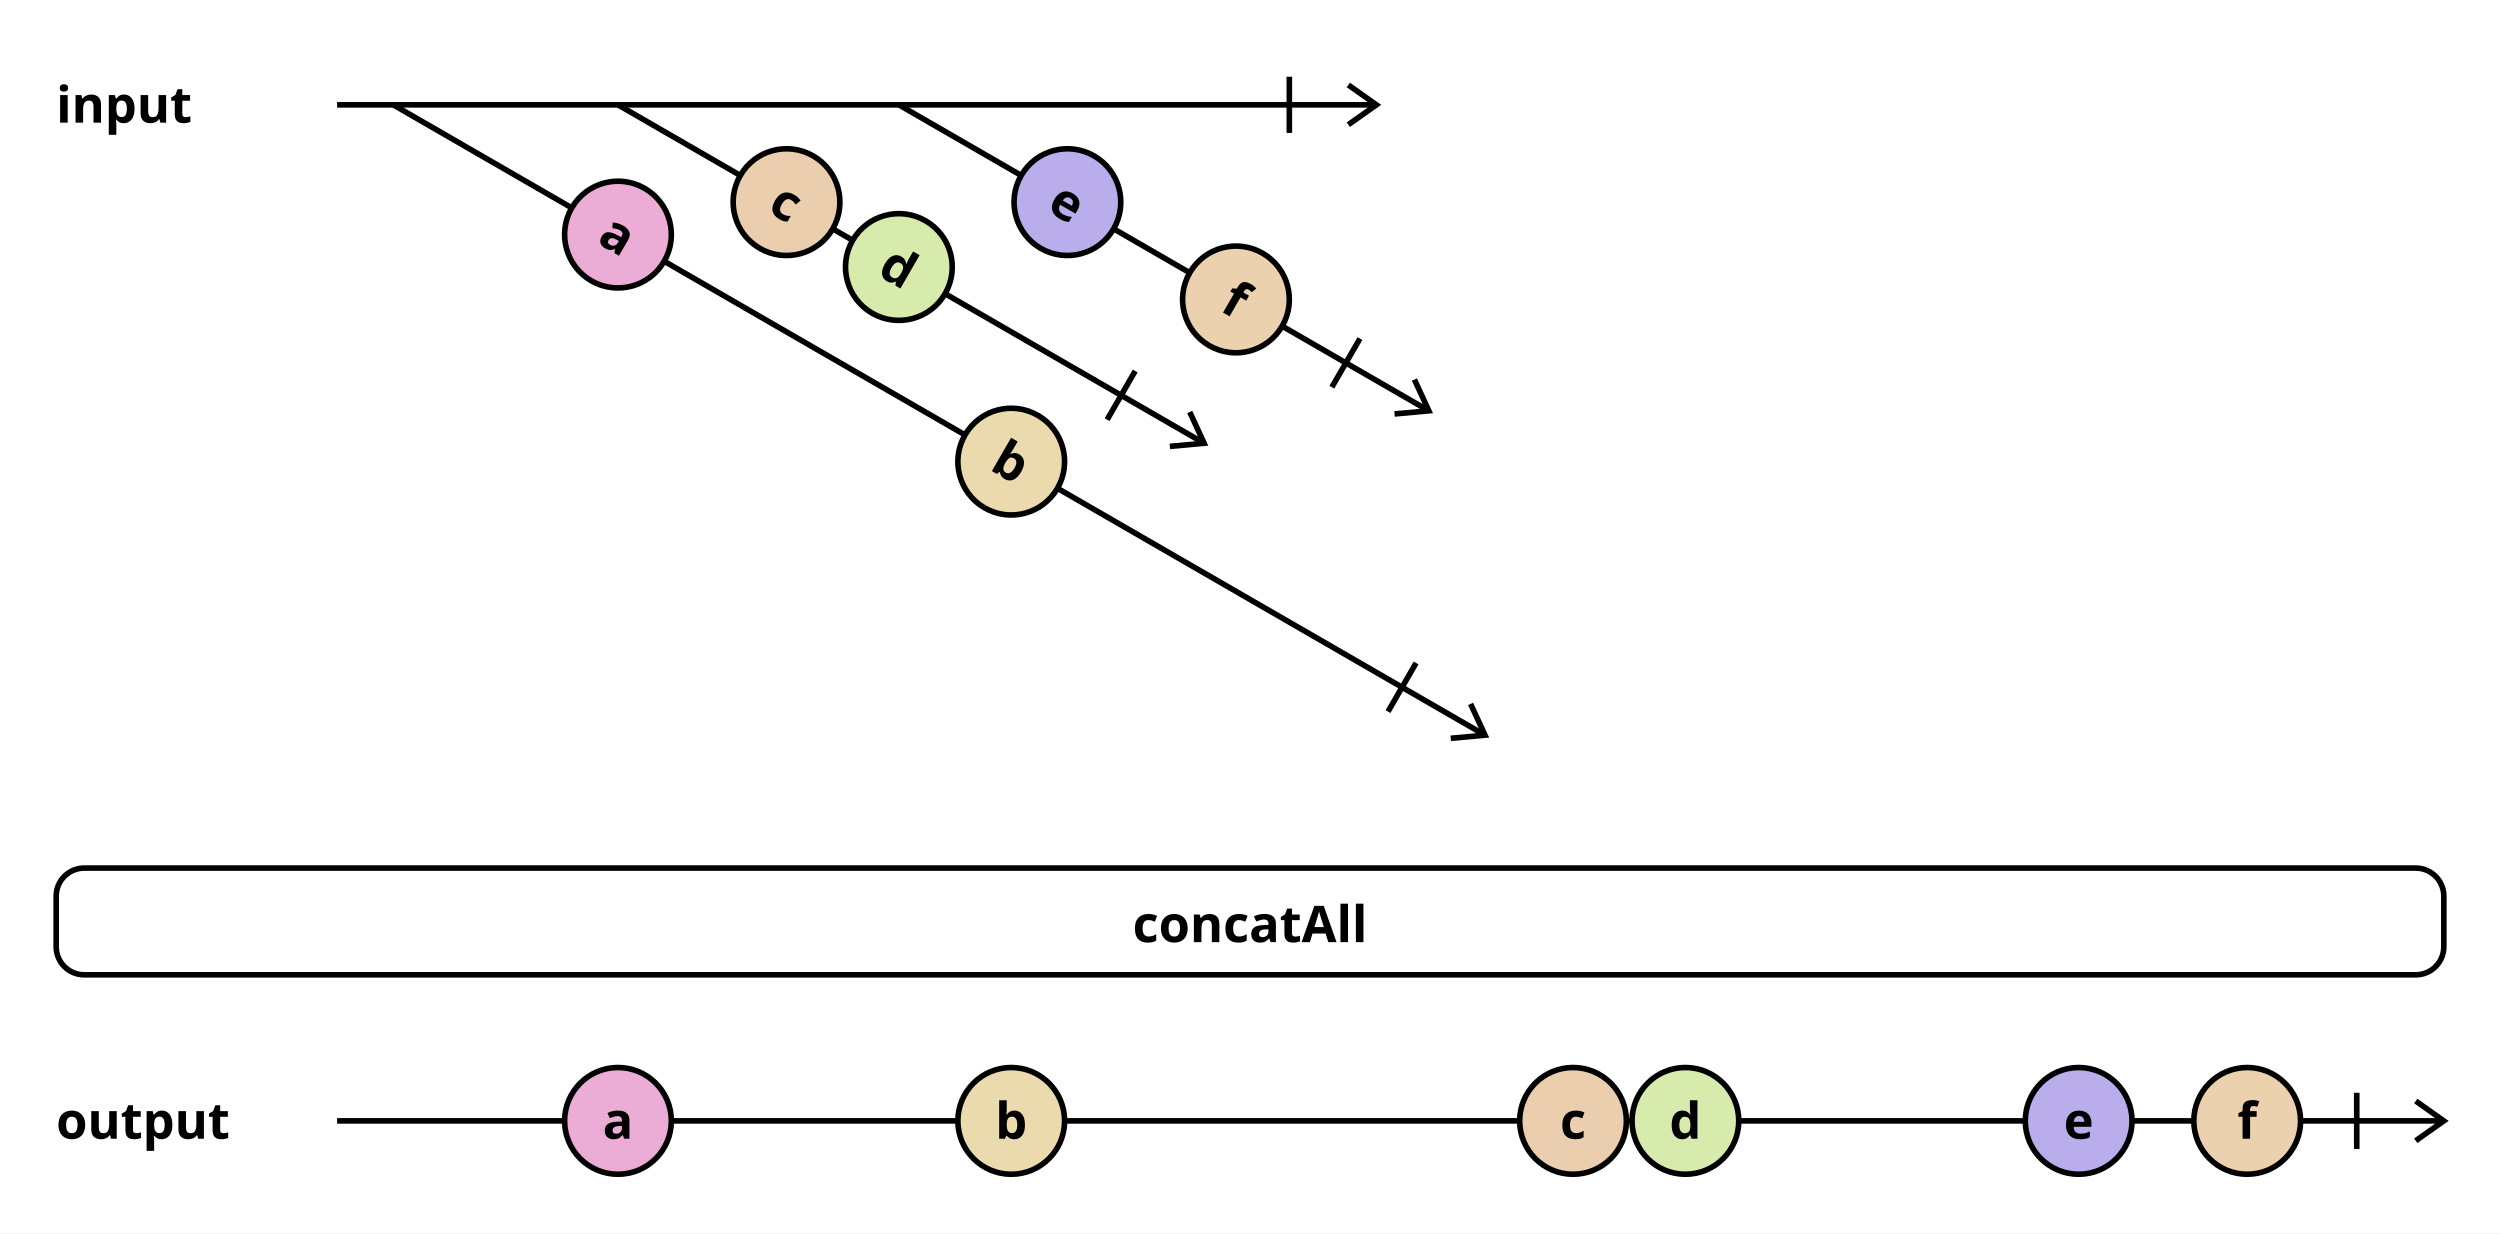
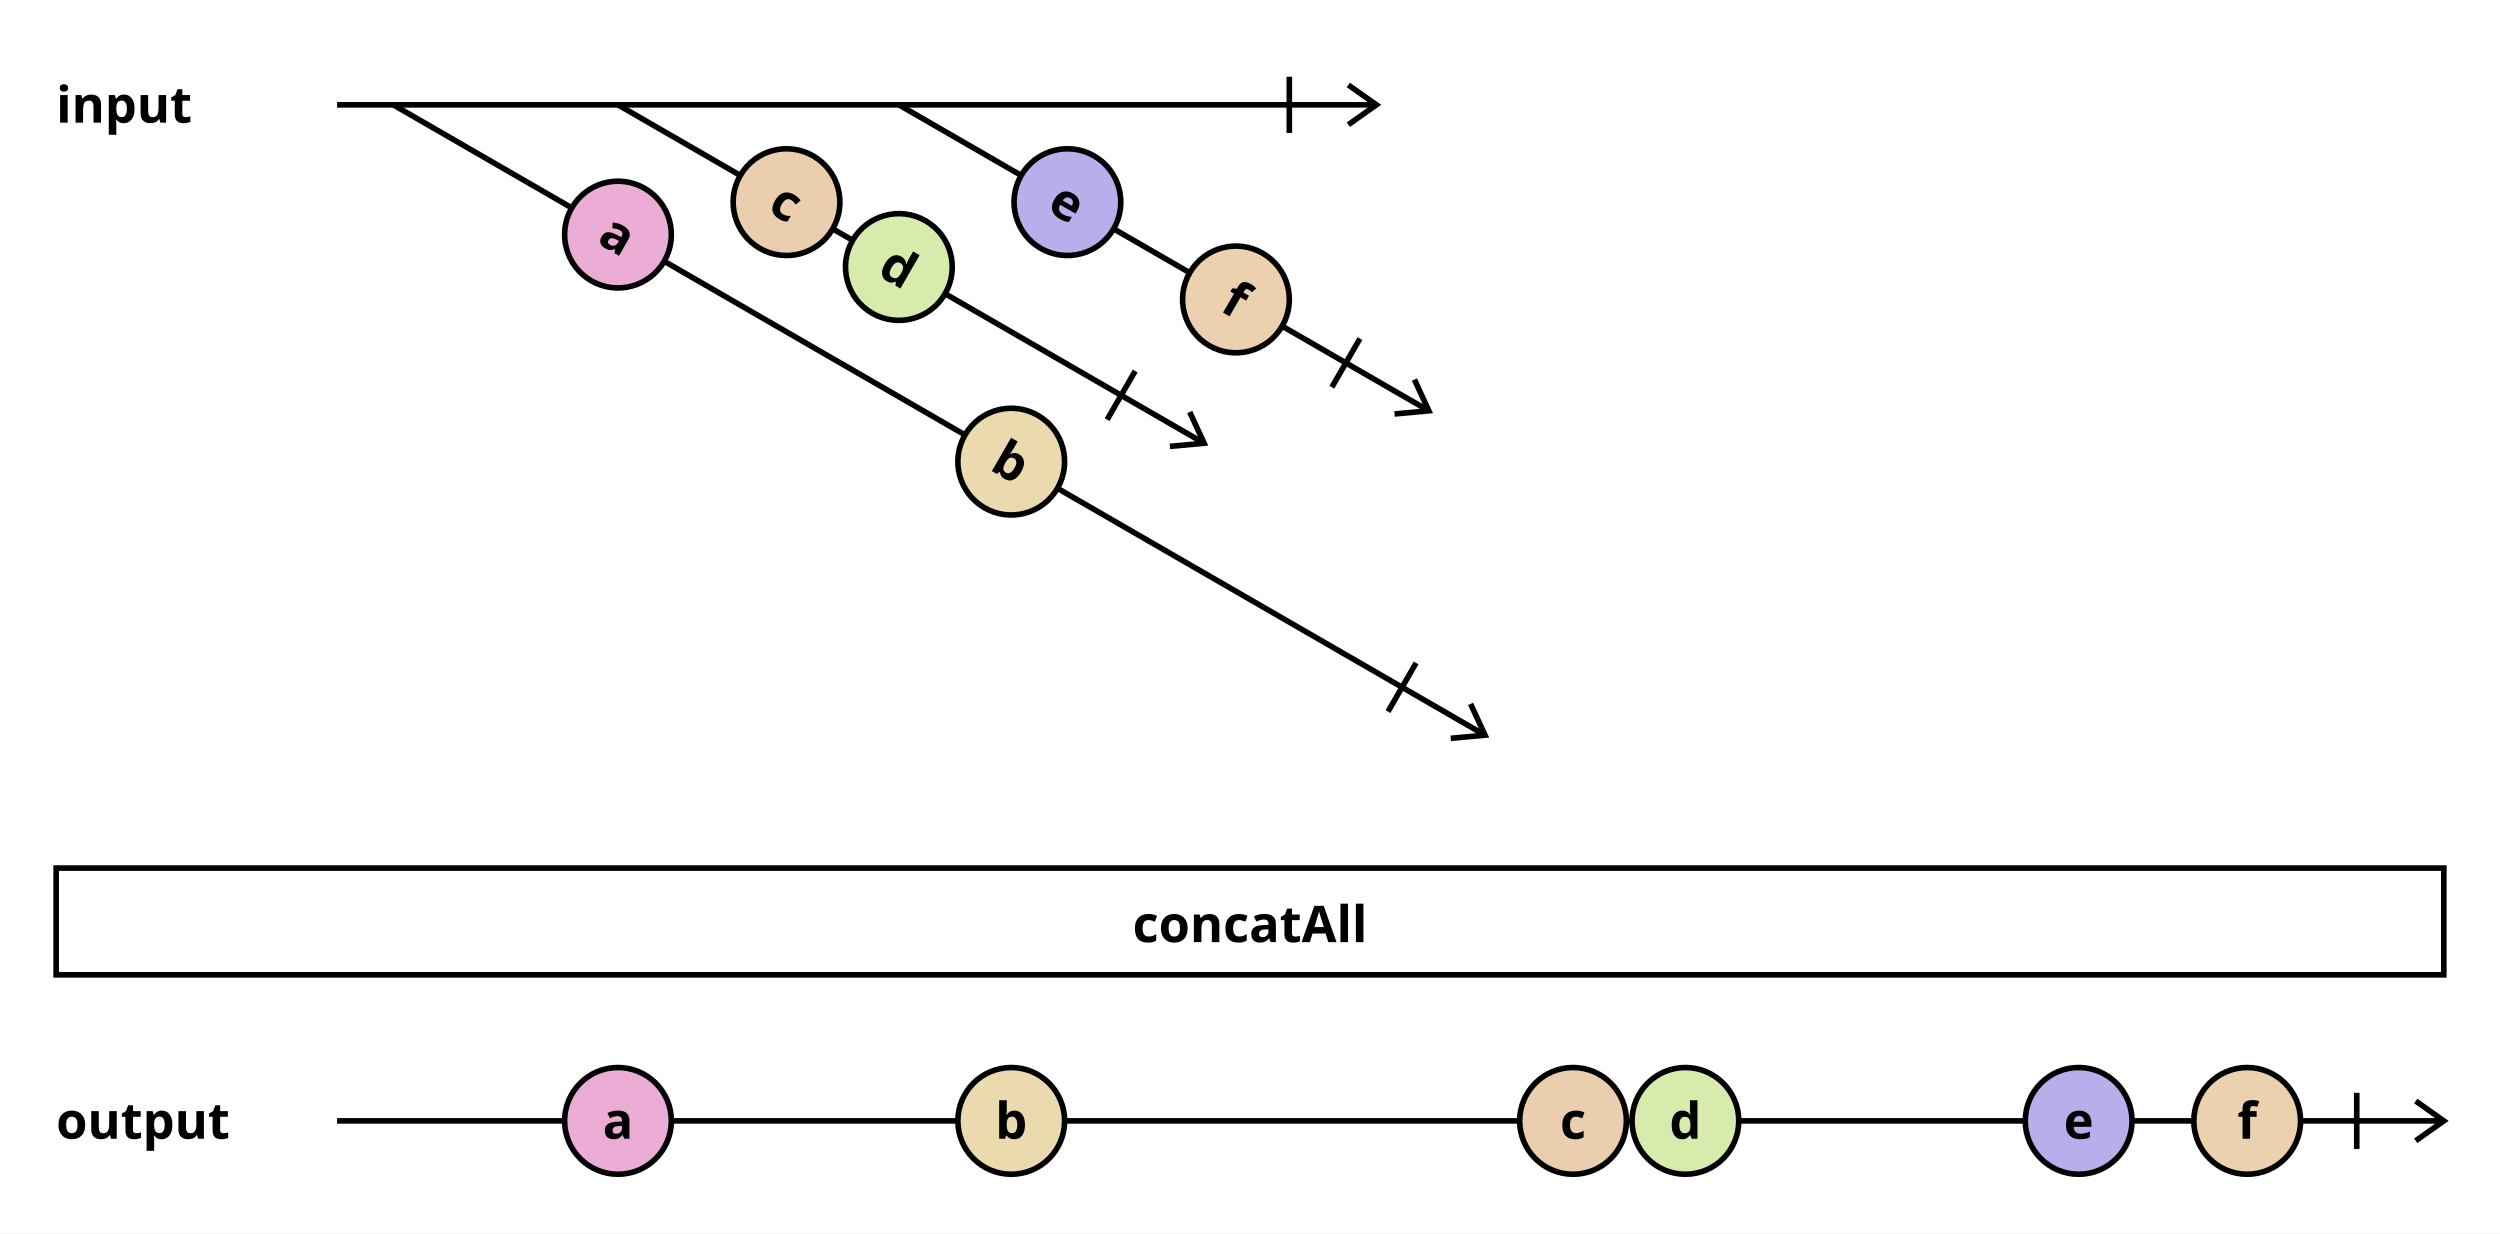
<svg xmlns="http://www.w3.org/2000/svg" viewBox="0 0 890 439.034" width="890" height="439.034">
  <rect x="0" y="0" fill="white" width="890" height="439.034" />
  <g transform="translate(20 20)">
    <g transform="translate(0 -2.679492)">
      <text x="0" y="20" fill="black" font-family="sans-serif" font-size="18px" font-weight="bold" font-style="normal" dominant-baseline="middle">input</text>
      <g transform="translate(100 0)">
        <g>
          <line x1="0" y1="20" x2="370" y2="20" stroke="black" stroke-width="2" />
          <polyline points="360,12.929 370,20 360,27.071" stroke="black" stroke-width="2" fill="none" />
        </g>
        <g transform="rotate(30 20 20) translate(20 0)">
          <g>
            <line x1="0" y1="20" x2="448.786" y2="20" stroke="black" stroke-width="2" />
            <polyline points="438.786,12.929 448.786,20 438.786,27.071" stroke="black" stroke-width="2" fill="none" />
          </g>
          <g transform="translate(72.37604 0)">
            <ellipse cx="20" cy="20" rx="19" ry="19" fill="hsl(320.927, 60%, 80%)" stroke="black" stroke-width="2" />
            <text x="20" y="20" fill="black" font-family="sans-serif" font-size="18px" font-weight="bold" font-style="normal" dominant-baseline="middle" text-anchor="middle">a</text>
          </g>
          <g transform="translate(234.0341 0)">
            <ellipse cx="20" cy="20" rx="19" ry="19" fill="hsl(44.11, 60%, 80%)" stroke="black" stroke-width="2" />
            <text x="20" y="20" fill="black" font-family="sans-serif" font-size="18px" font-weight="bold" font-style="normal" dominant-baseline="middle" text-anchor="middle">b</text>
          </g>
          <g transform="translate(414.6922 0)">
            <line x1="0" y1="10" x2="0" y2="30" stroke="black" stroke-width="2" />
          </g>
        </g>
        <g transform="rotate(30 100 20) translate(100 0)">
          <g>
            <line x1="0" y1="20" x2="240.94" y2="20" stroke="black" stroke-width="2" />
            <polyline points="230.94,12.929 240.94,20 230.94,27.071" stroke="black" stroke-width="2" fill="none" />
          </g>
          <g transform="translate(49.28203 0)">
            <ellipse cx="20" cy="20" rx="19" ry="19" fill="hsl(31.663, 60%, 80%)" stroke="black" stroke-width="2" />
            <text x="20" y="20" fill="black" font-family="sans-serif" font-size="18px" font-weight="bold" font-style="normal" dominant-baseline="middle" text-anchor="middle">c</text>
          </g>
          <g transform="translate(95.47005 0)">
            <ellipse cx="20" cy="20" rx="19" ry="19" fill="hsl(79.047, 60%, 80%)" stroke="black" stroke-width="2" />
            <text x="20" y="20" fill="black" font-family="sans-serif" font-size="18px" font-weight="bold" font-style="normal" dominant-baseline="middle" text-anchor="middle">d</text>
          </g>
          <g transform="translate(206.8461 0)">
            <line x1="0" y1="10" x2="0" y2="30" stroke="black" stroke-width="2" />
          </g>
        </g>
        <g transform="rotate(30 200 20) translate(200 0)">
          <g>
            <line x1="0" y1="20" x2="217.846" y2="20" stroke="black" stroke-width="2" />
            <polyline points="207.846,12.929 217.846,20 207.846,27.071" stroke="black" stroke-width="2" fill="none" />
          </g>
          <g transform="translate(49.28203 0)">
            <ellipse cx="20" cy="20" rx="19" ry="19" fill="hsl(252.62, 60%, 80%)" stroke="black" stroke-width="2" />
            <text x="20" y="20" fill="black" font-family="sans-serif" font-size="18px" font-weight="bold" font-style="normal" dominant-baseline="middle" text-anchor="middle">e</text>
          </g>
          <g transform="translate(118.5641 0)">
            <ellipse cx="20" cy="20" rx="19" ry="19" fill="hsl(35.338, 60%, 80%)" stroke="black" stroke-width="2" />
            <text x="20" y="20" fill="black" font-family="sans-serif" font-size="18px" font-weight="bold" font-style="normal" dominant-baseline="middle" text-anchor="middle">f</text>
          </g>
          <g transform="translate(183.7521 0)">
            <line x1="0" y1="10" x2="0" y2="30" stroke="black" stroke-width="2" />
          </g>
        </g>
        <g transform="translate(339 0)">
          <line x1="0" y1="10" x2="0" y2="30" stroke="black" stroke-width="2" />
        </g>
      </g>
    </g>
    <g transform="translate(0 279.0341)">
-       <rect x="0" y="10" width="850" height="38" fill="white" stroke="black" stroke-width="2" rx="10" />
+       <rect x="0" y="10" width="850" height="38" fill="white" stroke="black" stroke-width="2" rx="0" />
      <text x="425" y="30px" fill="black" font-family="sans-serif" font-size="18px" font-weight="bold" font-style="normal" dominant-baseline="middle" text-anchor="middle" width="850">concatAll</text>
    </g>
    <g transform="translate(0 359.0341)">
      <text x="0" y="20" fill="black" font-family="sans-serif" font-size="18px" font-weight="bold" font-style="normal" dominant-baseline="middle">output</text>
      <g transform="translate(100 0)">
        <g>
          <line x1="0" y1="20" x2="750" y2="20" stroke="black" stroke-width="2" />
          <polyline points="740,12.929 750,20 740,27.071" stroke="black" stroke-width="2" fill="none" />
        </g>
        <g transform="translate(80 0)">
          <ellipse cx="20" cy="20" rx="19" ry="19" fill="hsl(320.927, 60%, 80%)" stroke="black" stroke-width="2" />
          <text x="20" y="20" fill="black" font-family="sans-serif" font-size="18px" font-weight="bold" font-style="normal" dominant-baseline="middle" text-anchor="middle">a</text>
        </g>
        <g transform="translate(220 0)">
          <ellipse cx="20" cy="20" rx="19" ry="19" fill="hsl(44.11, 60%, 80%)" stroke="black" stroke-width="2" />
          <text x="20" y="20" fill="black" font-family="sans-serif" font-size="18px" font-weight="bold" font-style="normal" dominant-baseline="middle" text-anchor="middle">b</text>
        </g>
        <g transform="translate(420 0)">
          <ellipse cx="20" cy="20" rx="19" ry="19" fill="hsl(31.663, 60%, 80%)" stroke="black" stroke-width="2" />
          <text x="20" y="20" fill="black" font-family="sans-serif" font-size="18px" font-weight="bold" font-style="normal" dominant-baseline="middle" text-anchor="middle">c</text>
        </g>
        <g transform="translate(460 0)">
          <ellipse cx="20" cy="20" rx="19" ry="19" fill="hsl(79.047, 60%, 80%)" stroke="black" stroke-width="2" />
          <text x="20" y="20" fill="black" font-family="sans-serif" font-size="18px" font-weight="bold" font-style="normal" dominant-baseline="middle" text-anchor="middle">d</text>
        </g>
        <g transform="translate(600 0)">
          <ellipse cx="20" cy="20" rx="19" ry="19" fill="hsl(252.62, 60%, 80%)" stroke="black" stroke-width="2" />
          <text x="20" y="20" fill="black" font-family="sans-serif" font-size="18px" font-weight="bold" font-style="normal" dominant-baseline="middle" text-anchor="middle">e</text>
        </g>
        <g transform="translate(660 0)">
          <ellipse cx="20" cy="20" rx="19" ry="19" fill="hsl(35.338, 60%, 80%)" stroke="black" stroke-width="2" />
          <text x="20" y="20" fill="black" font-family="sans-serif" font-size="18px" font-weight="bold" font-style="normal" dominant-baseline="middle" text-anchor="middle">f</text>
        </g>
        <g transform="translate(719 0)">
          <line x1="0" y1="10" x2="0" y2="30" stroke="black" stroke-width="2" />
        </g>
      </g>
    </g>
  </g>
</svg>
